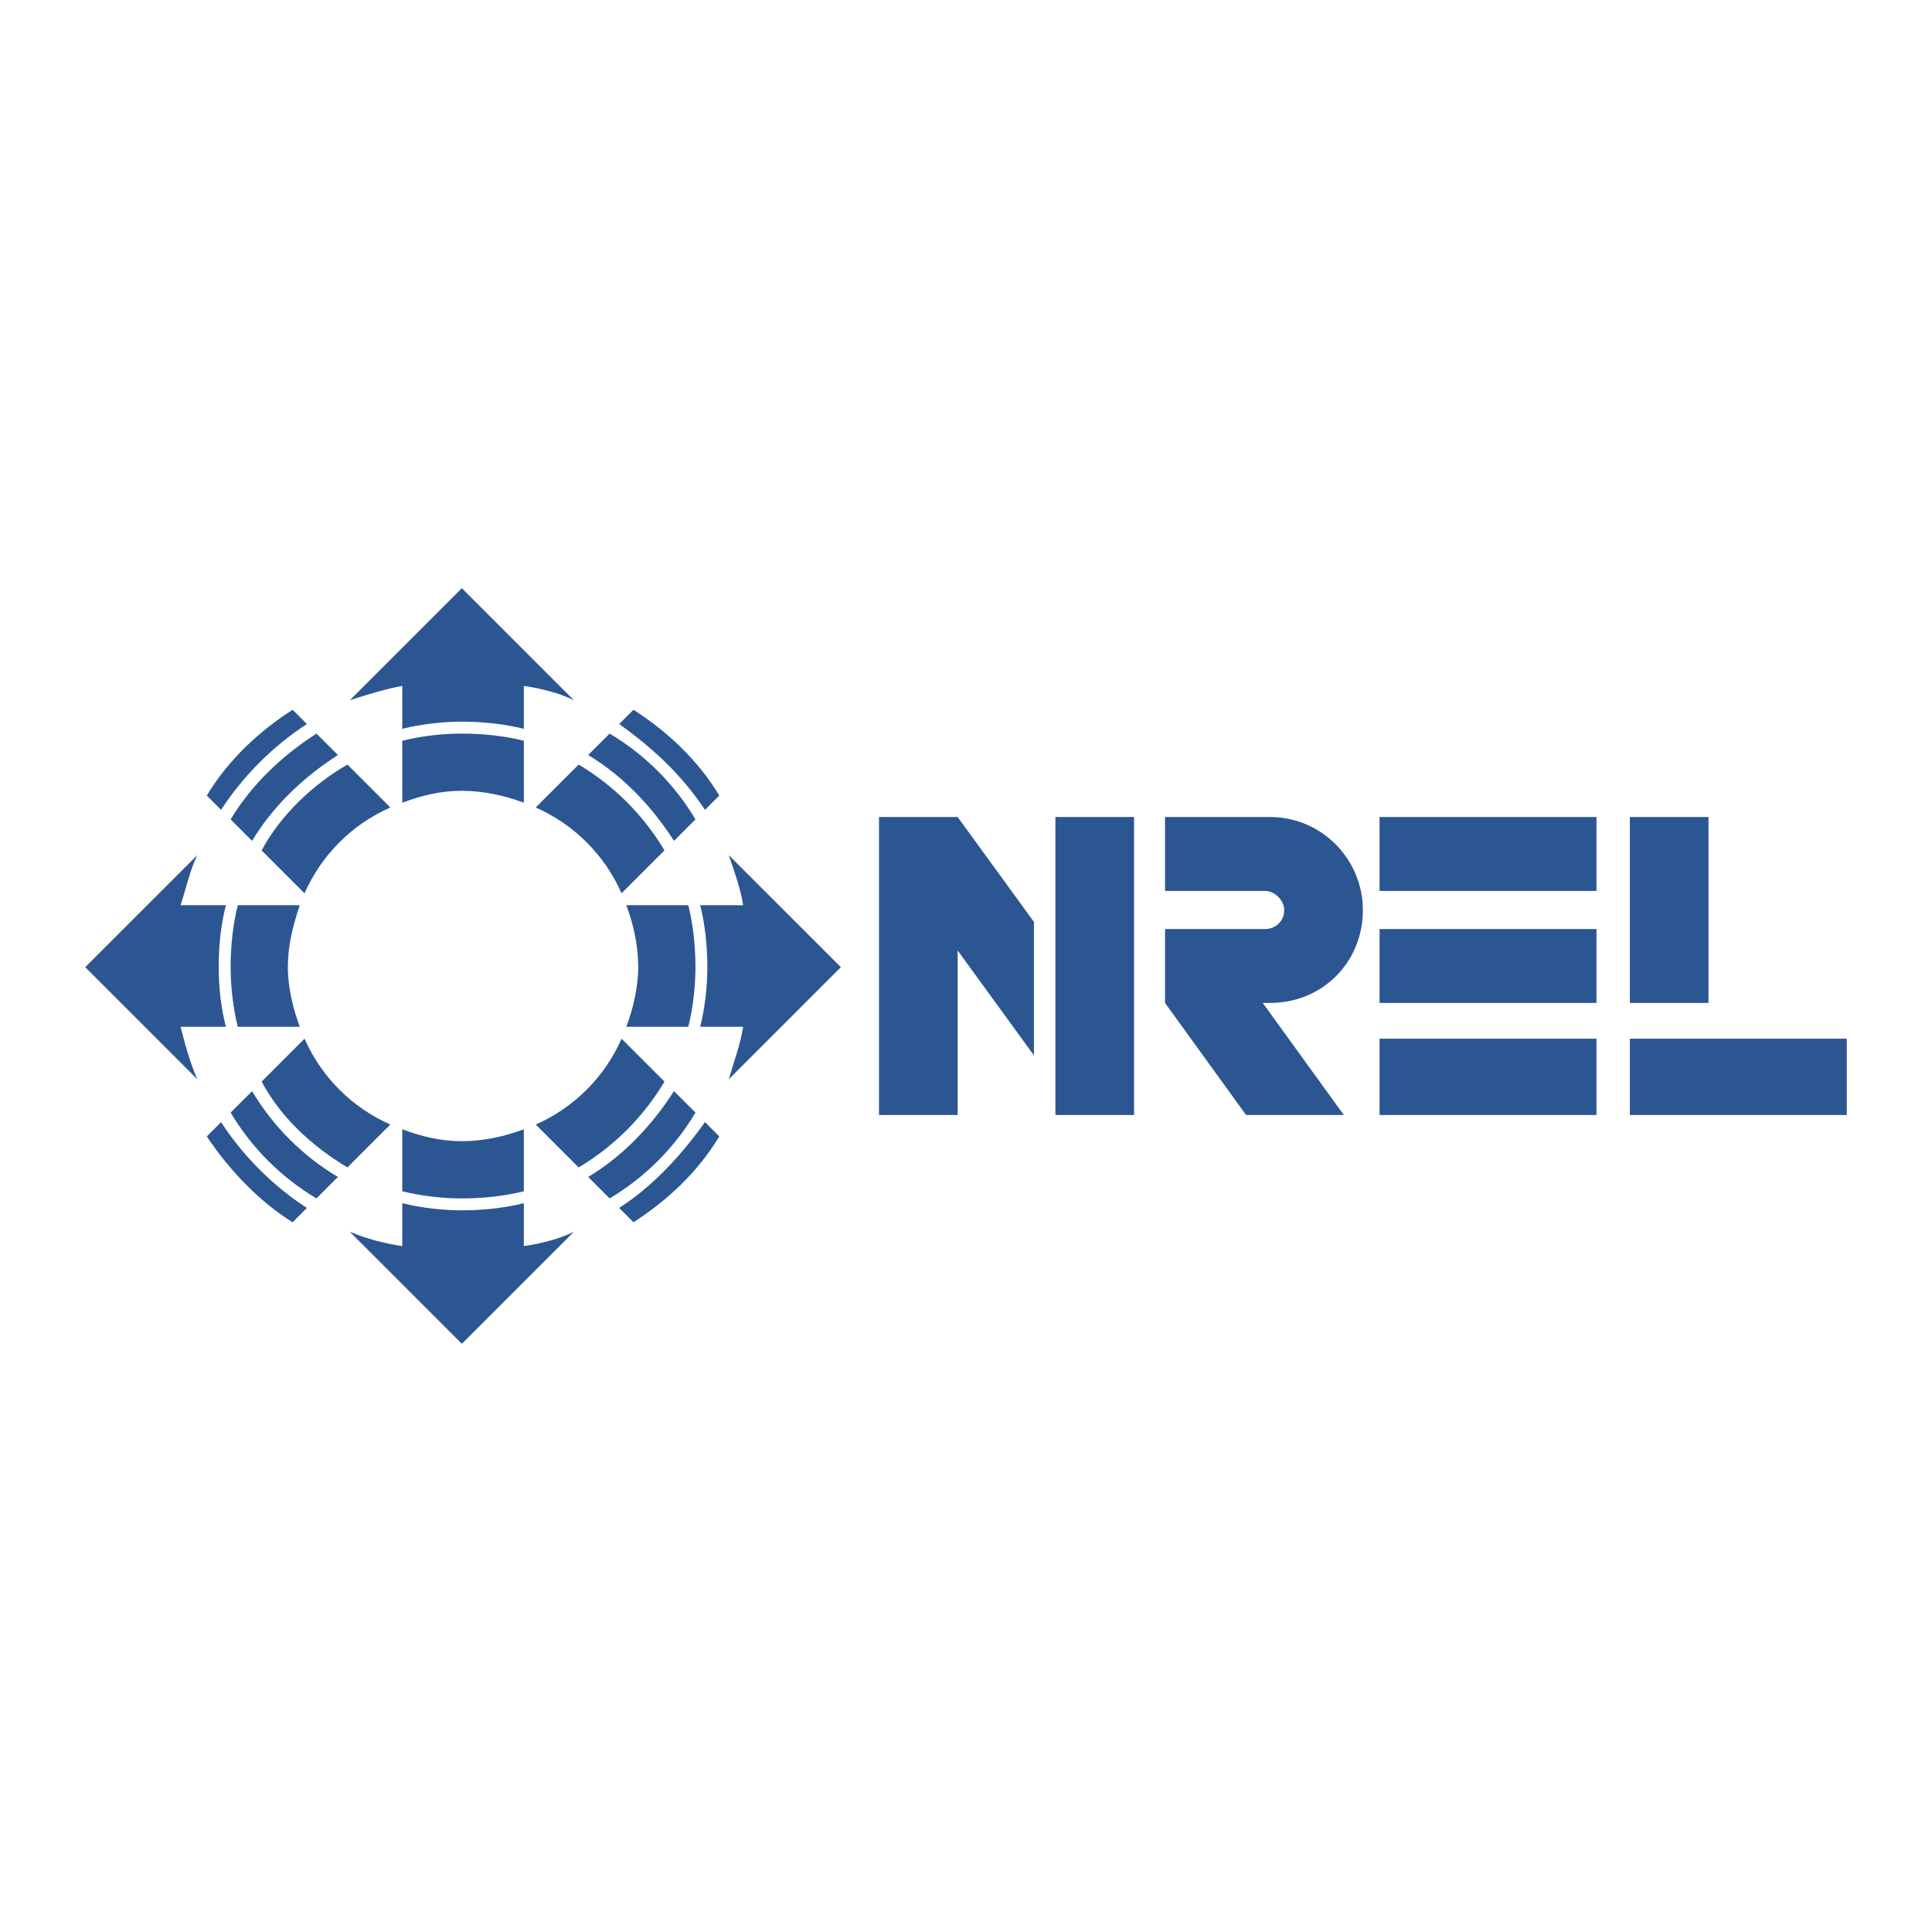
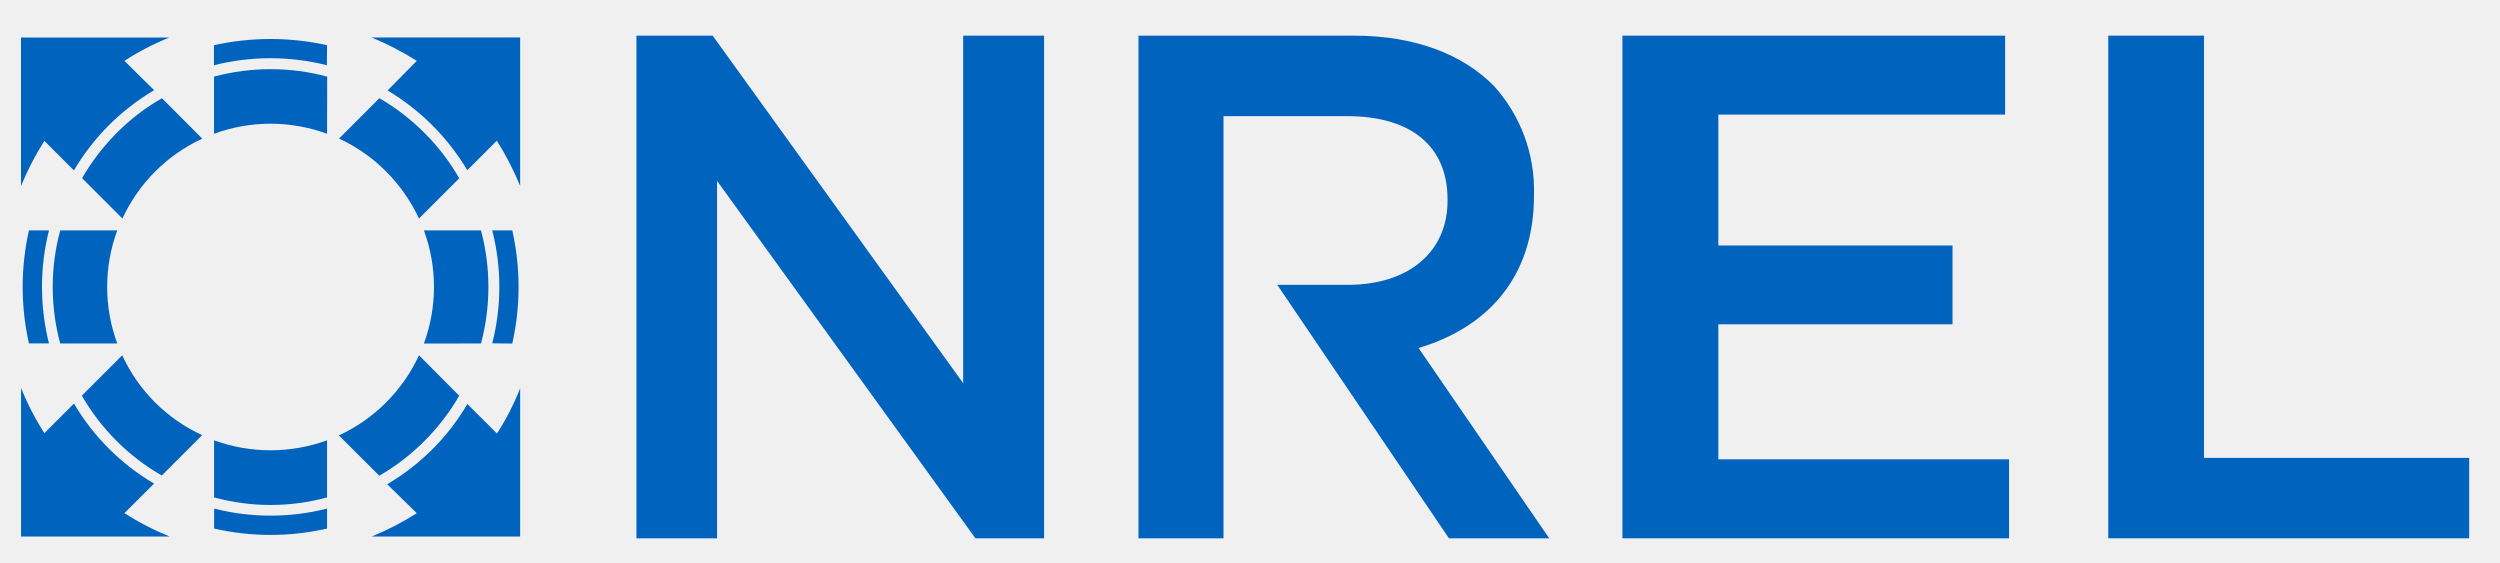
- <svg xmlns="http://www.w3.org/2000/svg" width="2500" height="2500" viewBox="0 0 192.756 192.756">
-   <g fill-rule="evenodd" clip-rule="evenodd">
-     <path fill="#fff" d="M0 0h192.756v192.756H0V0z" />
-     <path fill="#2b5692" d="M162.611 103.631h21.641v7.611h-21.641v-7.611zM162.611 81.514h7.848v18.55h-7.848v-18.55zM137.641 103.631h21.64v7.611h-21.64v-7.611zM137.641 92.692h21.64v7.372h-21.64v-7.372zM137.641 81.514h21.64v7.373h-21.64v-7.373zM126.699 100.064c5.232 0 9.275-4.043 9.275-9.275 0-4.994-4.043-9.275-9.275-9.275h-10.463v7.373h9.988c.951 0 1.902.951 1.902 1.903 0 1.189-.951 1.902-1.902 1.902h-9.988v7.373l8.086 11.178h9.75l-8.086-11.178h.713v-.001zM105.297 81.514h7.848v29.728h-7.848V81.514zM95.546 94.833l7.61 10.464V91.979l-7.61-10.465h-7.848v29.728h7.848V94.833zM52.263 68.435c1.665.238 3.567.713 4.994 1.427L46.08 58.684 34.902 69.861c1.427-.476 3.805-1.189 5.232-1.427v4.281c1.903-.476 4.043-.714 5.946-.714 2.14 0 4.28.238 6.183.714v-4.28zM40.134 80.087c1.903-.713 3.805-1.189 5.946-1.189 2.14 0 4.28.476 6.183 1.189v-6.183c-1.903-.476-4.043-.713-6.183-.713-1.903 0-4.043.237-5.946.713v6.183zM30.621 72.239c-3.33 2.141-6.421 5.232-8.562 8.562l-1.427-1.427c2.14-3.567 5.232-6.421 8.562-8.561l1.427 1.426zM31.572 73.191c-3.329 2.14-6.421 4.994-8.562 8.562l2.141 2.14c2.14-3.567 5.232-6.421 8.562-8.562l-2.141-2.14zM34.664 76.283c-3.33 1.902-6.659 4.994-8.562 8.561l4.281 4.281a16.716 16.716 0 0 1 8.562-8.562l-4.281-4.28zM18.017 90.314c.476-1.427.951-3.567 1.665-4.994L8.504 96.496l11.178 11.178c-.713-1.664-1.189-3.328-1.665-5.23h4.518c-.476-1.904-.713-3.807-.713-5.947 0-2.377.238-4.28.713-6.182h-4.518v-.001zM29.908 102.443c-.713-1.904-1.189-4.043-1.189-5.947 0-2.139.476-4.042 1.189-6.182h-6.184c-.476 1.902-.713 4.043-.713 6.182 0 1.904.238 4.043.713 5.947h6.184zM20.633 113.383c2.378 3.566 5.47 6.658 8.562 8.561l1.427-1.426c-3.33-2.141-6.421-5.232-8.562-8.562l-1.427 1.427zM23.011 111.004a24.612 24.612 0 0 0 8.562 8.562l2.141-2.141a24.604 24.604 0 0 1-8.562-8.562l-2.141 2.141zM26.103 107.912c1.903 3.568 4.994 6.422 8.562 8.562l4.281-4.281a16.709 16.709 0 0 1-8.562-8.562l-4.281 4.281zM52.263 120.041c-1.903.477-4.043.713-6.183.713-1.903 0-4.043-.236-5.946-.713v4.281c-1.665-.238-3.567-.715-5.232-1.428l11.178 11.178 11.177-11.178c-1.427.713-3.33 1.189-4.994 1.428v-4.281zM40.134 118.852c1.903.477 4.043.715 5.946.715 2.14 0 4.28-.238 6.183-.715v-6.184c-1.903.715-4.043 1.189-6.183 1.189-2.141 0-4.043-.475-5.946-1.189v6.184zM57.732 116.475a24.604 24.604 0 0 0 8.562-8.562l-4.281-4.281a16.701 16.701 0 0 1-8.562 8.562l4.281 4.281zM60.824 119.566a24.62 24.62 0 0 0 8.562-8.562l-2.141-2.141c-2.14 3.33-4.994 6.422-8.562 8.562l2.141 2.141zM63.202 121.943c3.33-2.141 6.421-4.994 8.562-8.561l-1.427-1.428c-2.378 3.33-5.232 6.422-8.562 8.562l1.427 1.427zM74.142 102.443c-.238 1.664-.951 3.566-1.427 5.23l11.178-11.178L72.715 85.32c.476 1.427 1.189 3.329 1.427 4.994h-4.281c.476 1.902.713 4.043.713 6.182 0 1.904-.238 4.043-.713 5.947h4.281zM68.672 102.443c.476-1.904.713-4.043.713-5.947 0-2.139-.238-4.28-.713-6.182h-6.184c.713 1.902 1.189 4.043 1.189 6.182 0 1.904-.476 4.043-1.189 5.947h6.184zM62.013 89.125a16.716 16.716 0 0 0-8.562-8.562l4.281-4.28a24.6 24.6 0 0 1 8.562 8.561l-4.281 4.281zM67.245 83.893c-2.14-3.33-4.994-6.421-8.562-8.562l2.141-2.14a24.595 24.595 0 0 1 8.562 8.562l-2.141 2.14zM70.337 80.801c-2.378-3.567-5.232-6.183-8.562-8.562l1.427-1.426c3.33 2.14 6.421 4.994 8.562 8.561l-1.427 1.427z" />
-   </g>
+ <svg xmlns="http://www.w3.org/2000/svg" id="Layer_1" data-name="Layer 1" viewBox="0 0 387 87">
+   <defs>
+     <style>.cls-1,.cls-2{fill:#0064bf;}.cls-1{fill-rule:evenodd;}</style>
+   </defs>
+   <path class="cls-1" d="M64.52,79.45a44.9,44.9,0,0,1-7,3.61h23V60.11a40.18,40.18,0,0,1-3.59,7l-4.58-4.57a34.4,34.4,0,0,1-5.41,7,35.13,35.13,0,0,1-7,5.42Z" />
+   <path class="cls-1" d="M64.86,55A25.41,25.41,0,0,1,52.46,67.4l6.25,6.24a33.21,33.21,0,0,0,7-5.38,34.09,34.09,0,0,0,5.38-7Z" />
+   <path class="cls-1" d="M79.3,53.18a39.8,39.8,0,0,0,0-17.51H76.2a35.31,35.31,0,0,1,0,17.48Z" />
+   <path class="cls-1" d="M74.46,53.17a34,34,0,0,0,0-17.5H65.62a25.35,25.35,0,0,1,0,17.51Z" />
+   <path class="cls-1" d="M76.91,21.78a45.62,45.62,0,0,1,3.61,7V5.8l-23,0a46.13,46.13,0,0,1,7,3.62L60,14A35.73,35.73,0,0,1,72.34,26.35Z" />
+   <path class="cls-1" d="M52.48,21.45a25.12,25.12,0,0,1,7.29,5.1,25.67,25.67,0,0,1,5.09,7.28l6.23-6.23a33.21,33.21,0,0,0-5.36-7,33.85,33.85,0,0,0-7-5.4Z" />
+   <path class="cls-1" d="M50.63,7A40.25,40.25,0,0,0,33.12,7l0,3.1a35.66,35.66,0,0,1,17.48,0Z" />
+   <path class="cls-1" d="M50.65,11.86a33.9,33.9,0,0,0-17.52,0v8.85a25.32,25.32,0,0,1,17.5,0Z" />
+   <path class="cls-1" d="M11.44,26.38a35.13,35.13,0,0,1,5.42-7,35.51,35.51,0,0,1,7-5.42L19.26,9.42A40.89,40.89,0,0,1,26.2,5.81H3.25v23a43,43,0,0,1,3.62-7Z" />
+   <path class="cls-1" d="M25.07,15.21a32.25,32.25,0,0,0-7,5.37,33.7,33.7,0,0,0-5.36,7l6.24,6.25A25.34,25.34,0,0,1,31.31,21.46Z" />
+   <path class="cls-1" d="M9.32,35.67a33.62,33.62,0,0,0,0,17.5h8.83a25.32,25.32,0,0,1,0-17.5Z" />
+   <path class="cls-1" d="M4.48,35.67a39.86,39.86,0,0,0,0,17.49h3.1a35.94,35.94,0,0,1,0-17.49Z" />
+   <path class="cls-1" d="M6.87,67.05a40.78,40.78,0,0,1-3.61-7v23h23a42,42,0,0,1-7-3.62l4.59-4.57A34.91,34.91,0,0,1,11.45,62.47Z" />
+   <path class="cls-1" d="M12.67,61.25a33.75,33.75,0,0,0,5.37,7,33.31,33.31,0,0,0,7,5.36l6.26-6.25A25.16,25.16,0,0,1,18.92,55Z" />
+   <path class="cls-1" d="M33.14,68.16a25.52,25.52,0,0,0,17.49,0V77a33.27,33.27,0,0,1-17.49,0Z" />
+   <path class="cls-1" d="M33.15,78.73a35.55,35.55,0,0,0,17.48,0v3.09a39.26,39.26,0,0,1-17.49,0Z" />
+   <path class="cls-2" d="M98.52,5.52h11.8l38.78,53.8V5.52h12.52V83.33H151L111,28V83.33H98.52Z" />
+   <path class="cls-2" d="M197.72,44.09h10.95c9.42,0,15.41-5.12,15.41-13v-.22c0-8.34-5.77-12.89-15.52-12.89H189.4V83.33H176.24V5.52h33.39c9.42,0,16.8,2.89,21.63,7.78a24.06,24.06,0,0,1,6.2,16.79v.22c0,12.78-7.39,20.45-17.87,23.56l20.23,29.46H224.3Z" />
+   <path class="cls-2" d="M251.15,5.52h59.24V17.74H266V38h36.25V50.2H266V71.1h45V83.33H251.15Z" />
+   <path class="cls-2" d="M326.36,5.52h14.82V70.88h41.05V83.33H326.36Z" />
</svg>
